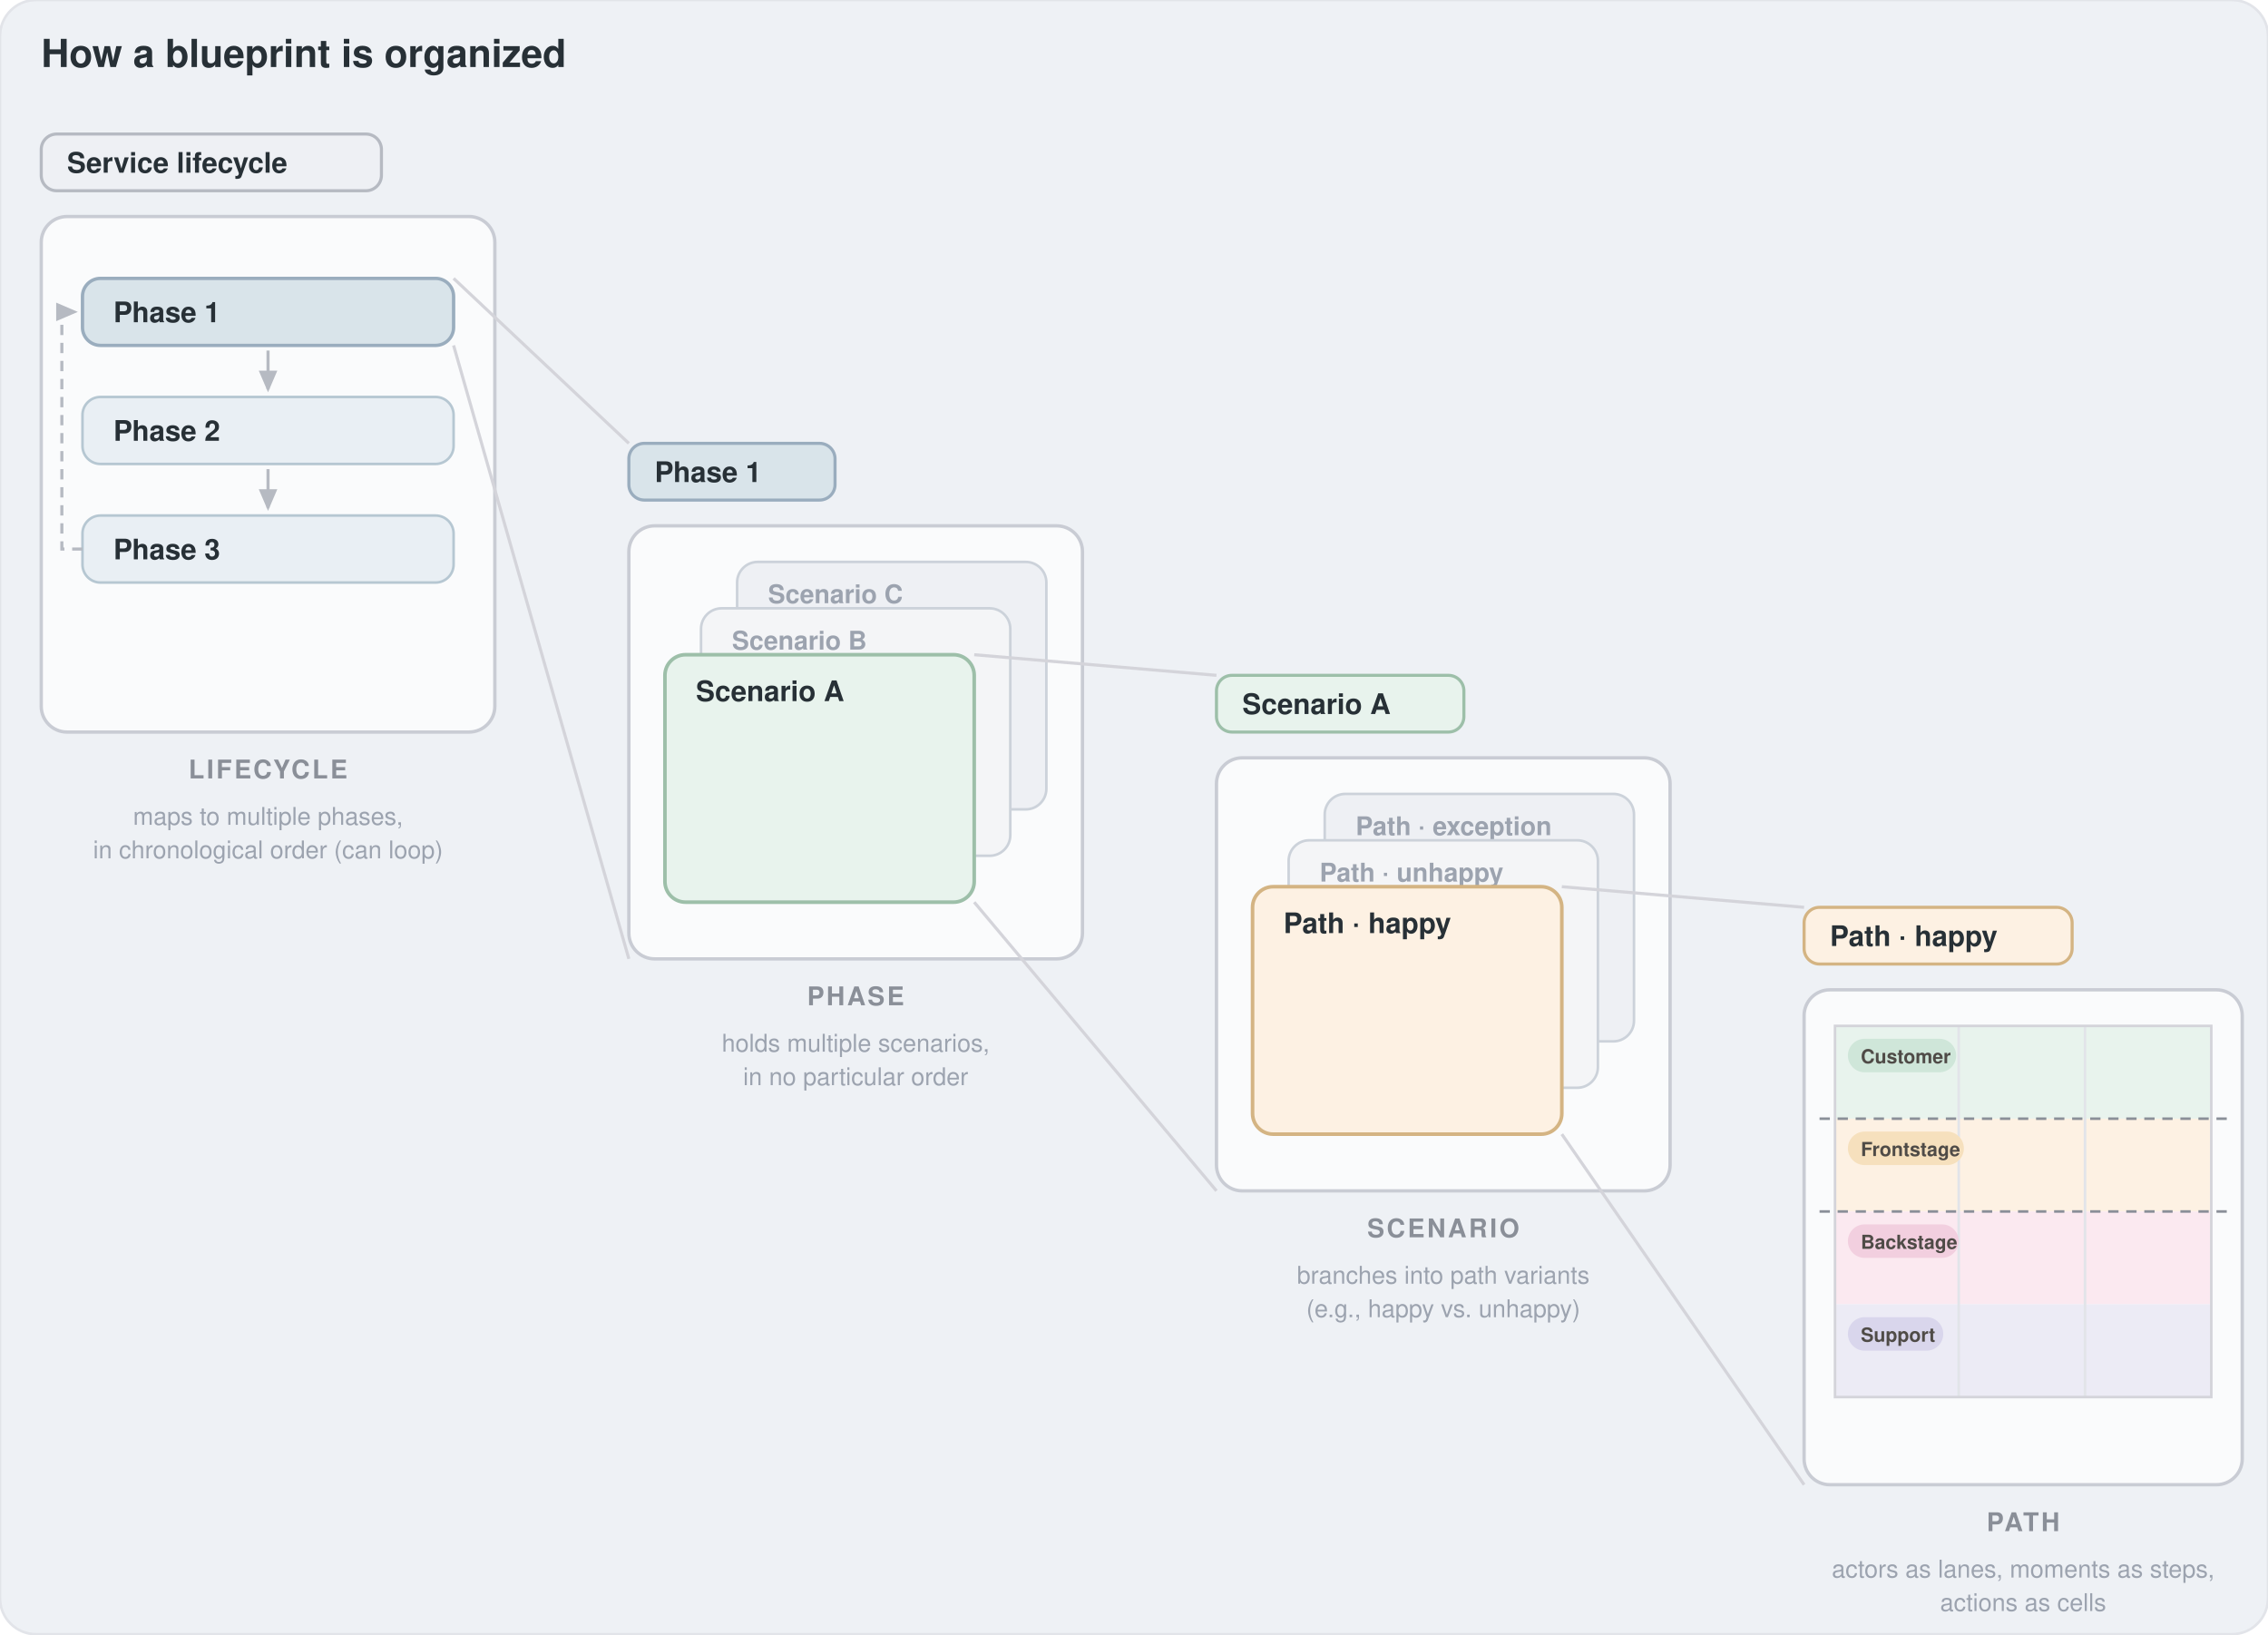
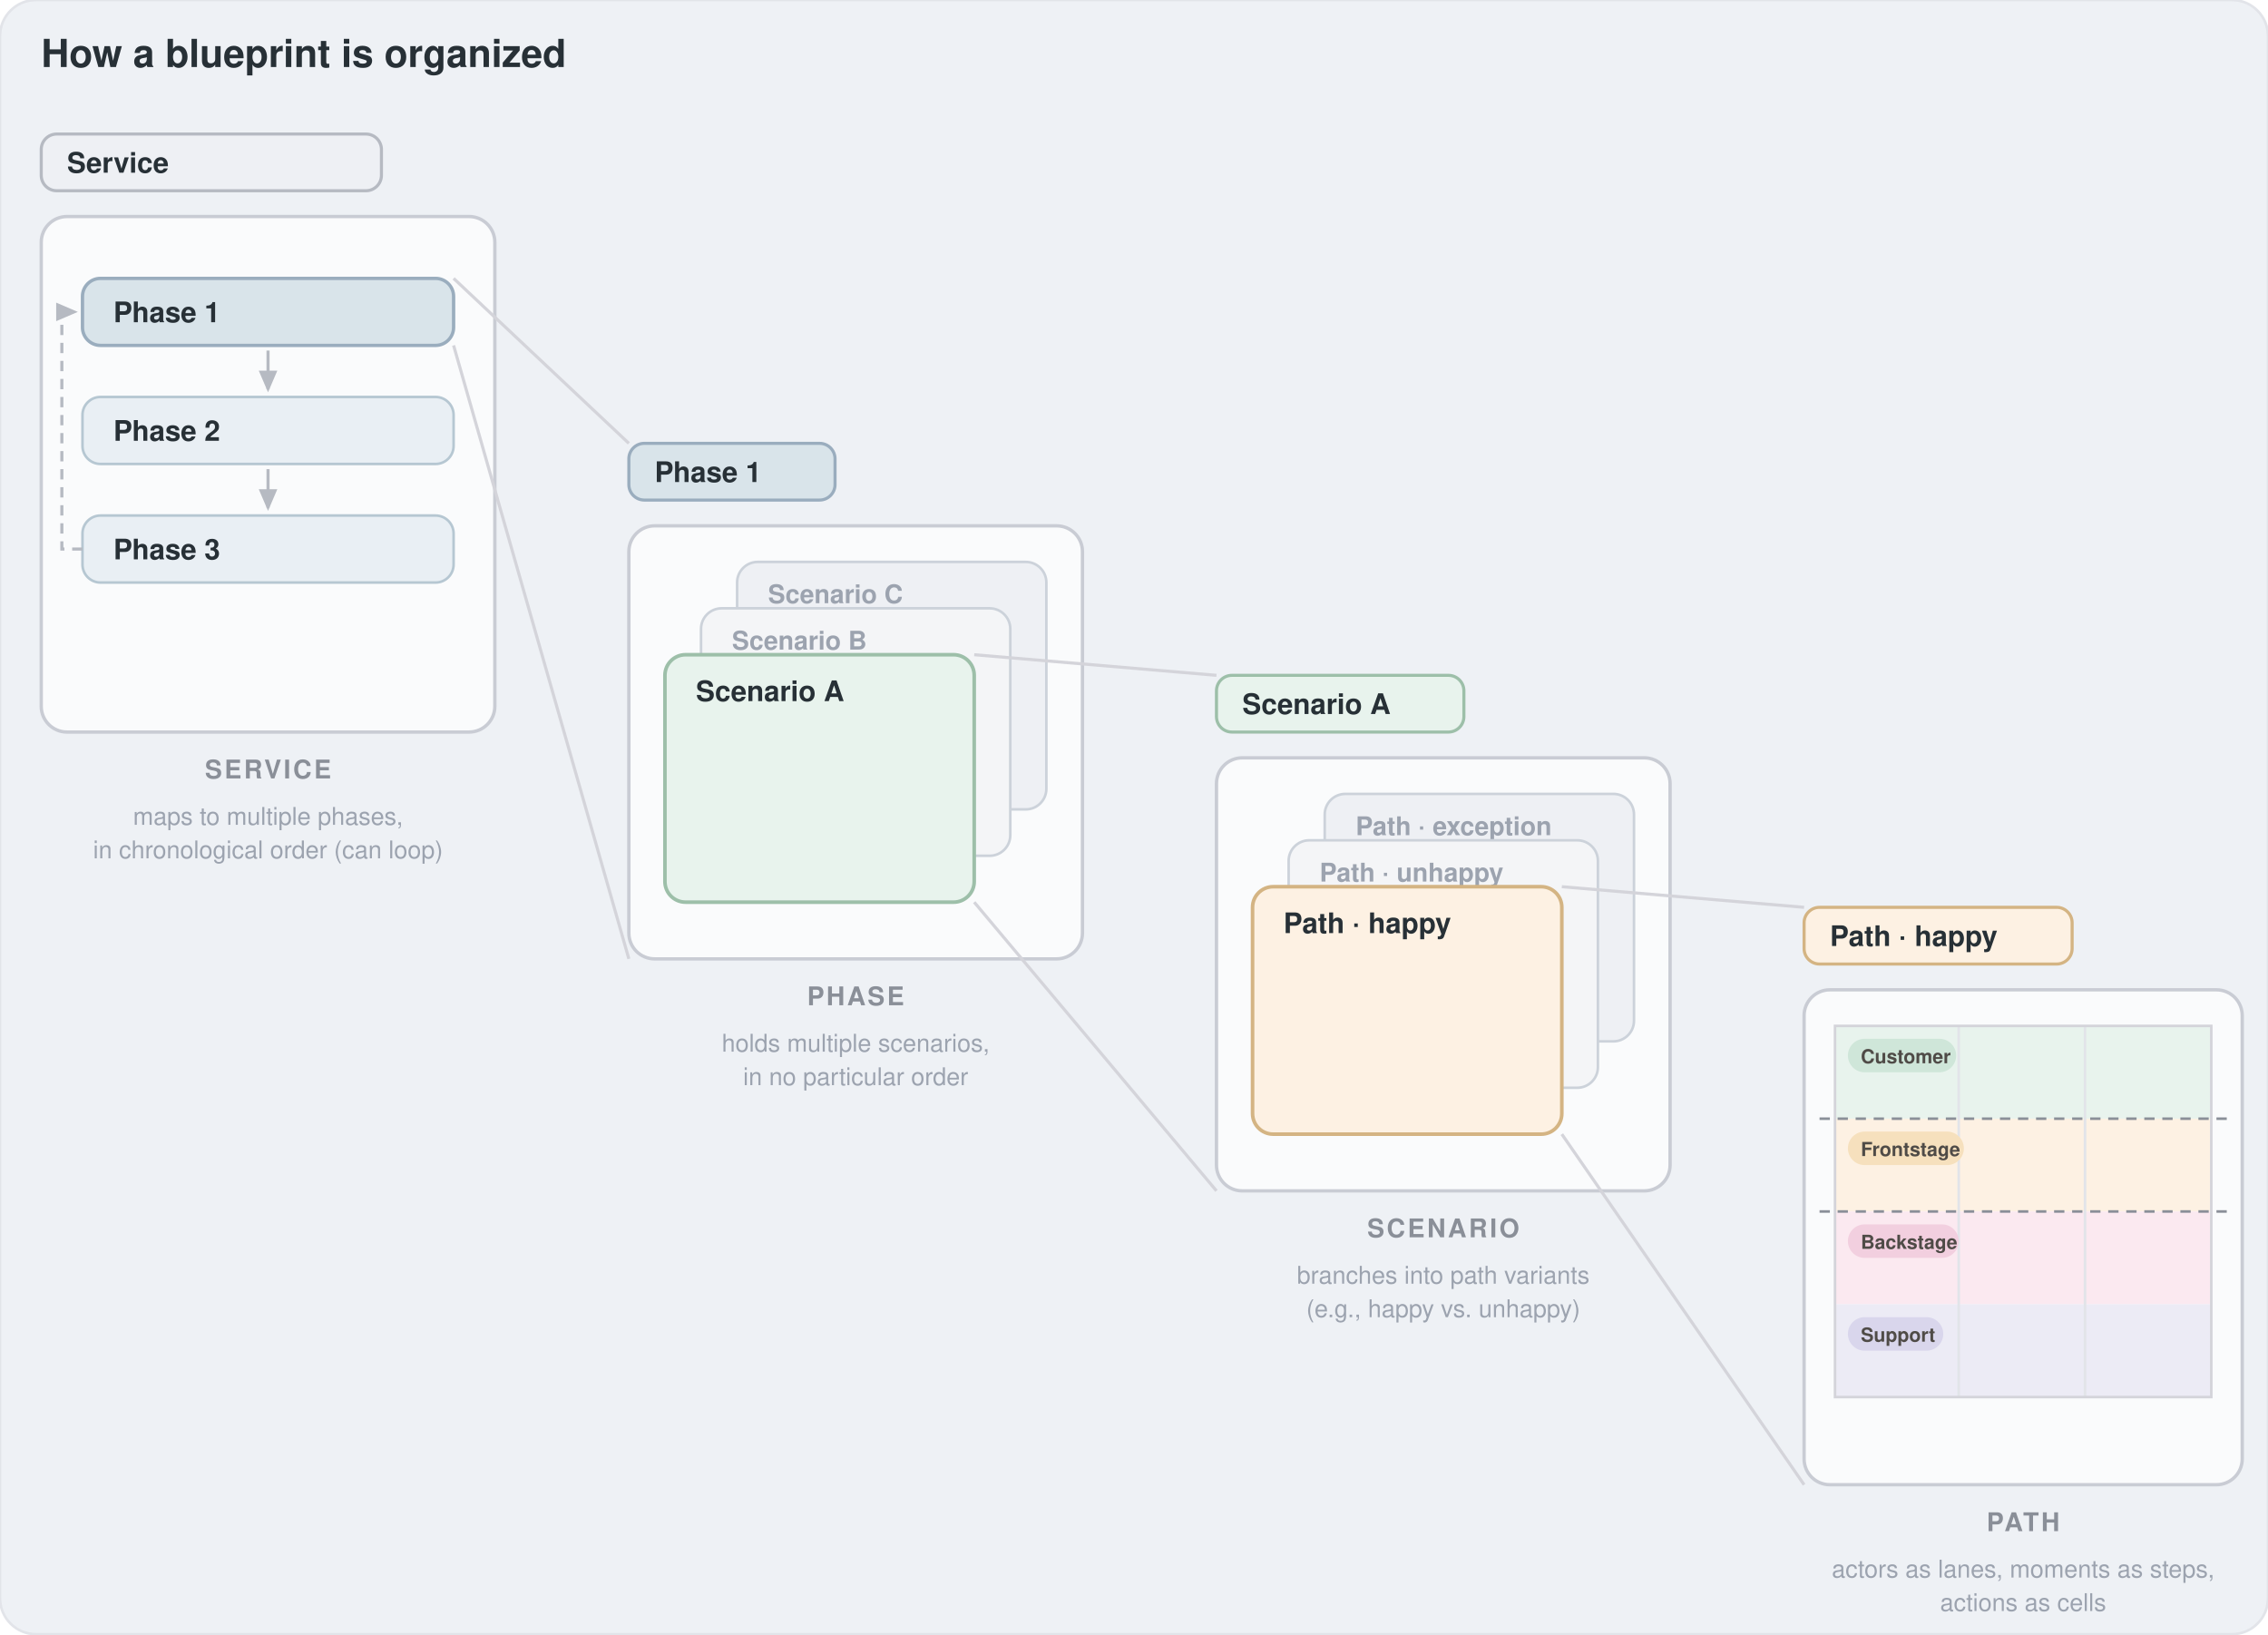
<svg xmlns="http://www.w3.org/2000/svg" viewBox="0 -44 880 634" font-family="-apple-system, 'Segoe UI', Helvetica, Arial, sans-serif">
  <style>
    .head { font-size: 10px; font-weight: 700; letter-spacing: .09em; fill: #8a8f98; }
    .title { font-size: 11px; font-weight: 700; fill: #273036; }
    .titleDim { font-size: 10px; font-weight: 600; fill: #9ca3af; }
    .chip { font-size: 11px; font-weight: 600; fill: #273036; }
    .sub { font-size: 9.5px; fill: #9ca3af; }
    .pill { font-size: 7.5px; font-weight: 700; fill: #4f4b47; }
    .seq { stroke: #b6bac2; stroke-width: 1.2; fill: none; marker-end: url(#triL); }
    .loop { stroke: #b6bac2; stroke-width: 1.2; fill: none; stroke-dasharray: 4 3; marker-end: url(#triL); }
    .zoom { stroke: #d4d4da; stroke-width: 1.2; fill: none; }
    .boundary { stroke: #8a8f98; stroke-width: 1; stroke-dasharray: 4 3; }
  </style>
  <defs>
    <marker id="triL" markerWidth="8" markerHeight="8" refX="6" refY="3" orient="auto">
      <path d="M0,0 L7,3 L0,6 Z" fill="#b6bac2" />
    </marker>
  </defs>
  <rect x="0" y="-44" width="880" height="634" rx="14" fill="#eef1f5" stroke="#e2e4e9" />
  <text x="16" y="-18" font-size="15" font-weight="700" fill="#273036">How a blueprint is organized</text>
  <rect x="16" y="8" width="132" height="22" rx="6" fill="#eef0f4" stroke="#b6bac2" stroke-width="1.2" />
-   <text x="26" y="23" class="title">Service lifecycle</text>
+   <text x="26" y="23" class="title">Service</text>
  <rect x="16" y="40" width="176" height="200" rx="10" fill="#fafbfc" stroke="#c9ccd4" stroke-width="1.3" />
  <rect x="32" y="64" width="144" height="26" rx="7" fill="#d9e4ea" stroke="#9aadbe" stroke-width="1.3" />
  <text x="44" y="81" class="chip">Phase 1</text>
  <path class="seq" d="M104,92 L104,107" />
  <rect x="32" y="110" width="144" height="26" rx="7" fill="#e9eff4" stroke="#b6c7d2" />
  <text x="44" y="127" class="chip" fill="#4b5563">Phase 2</text>
  <path class="seq" d="M104,138 L104,153" />
  <rect x="32" y="156" width="144" height="26" rx="7" fill="#e9eff4" stroke="#b6c7d2" />
  <text x="44" y="173" class="chip" fill="#4b5563">Phase 3</text>
  <path class="loop" d="M32,169 L24,169 L24,77 L29,77" />
-   <text x="104" y="258" text-anchor="middle" class="head">LIFECYCLE</text>
+   <text x="104" y="258" text-anchor="middle" class="head">SERVICE</text>
  <text x="104" y="276" text-anchor="middle" class="sub">maps to multiple phases,</text>
  <text x="104" y="289" text-anchor="middle" class="sub">in chronological order (can loop)</text>
  <path class="zoom" d="M176,64 L244,128" />
  <path class="zoom" d="M176,90 L244,328" />
  <rect x="244" y="128" width="80" height="22" rx="6" fill="#d9e4ea" stroke="#9aadbe" stroke-width="1.2" />
  <text x="254" y="143" class="title">Phase 1</text>
  <rect x="244" y="160" width="176" height="168" rx="10" fill="#fafbfc" stroke="#c9ccd4" stroke-width="1.3" />
  <rect x="286" y="174" width="120" height="96" rx="8" fill="#eef0f4" stroke="#ccd2da" />
  <text x="298" y="190" class="titleDim">Scenario C</text>
  <rect x="272" y="192" width="120" height="96" rx="8" fill="#f4f5f7" stroke="#ccd2da" />
  <text x="284" y="208" class="titleDim">Scenario B</text>
  <rect x="258" y="210" width="120" height="96" rx="8" fill="#e8f3ed" stroke="#9dbfa9" stroke-width="1.4" />
  <text x="270" y="228" class="title">Scenario A</text>
  <text x="332" y="346" text-anchor="middle" class="head">PHASE</text>
  <text x="332" y="364" text-anchor="middle" class="sub">holds multiple scenarios,</text>
  <text x="332" y="377" text-anchor="middle" class="sub">in no particular order</text>
  <path class="zoom" d="M378,210 L472,218" />
  <path class="zoom" d="M378,306 L472,418" />
  <rect x="472" y="218" width="96" height="22" rx="6" fill="#e8f3ed" stroke="#9dbfa9" stroke-width="1.2" />
  <text x="482" y="233" class="title">Scenario A</text>
  <rect x="472" y="250" width="176" height="168" rx="10" fill="#fafbfc" stroke="#c9ccd4" stroke-width="1.3" />
  <rect x="514" y="264" width="120" height="96" rx="8" fill="#eef0f4" stroke="#ccd2da" />
  <text x="526" y="280" class="titleDim">Path · exception</text>
  <rect x="500" y="282" width="120" height="96" rx="8" fill="#f4f5f7" stroke="#ccd2da" />
  <text x="512" y="298" class="titleDim">Path · unhappy</text>
  <rect x="486" y="300" width="120" height="96" rx="8" fill="#fdf1e3" stroke="#d4b483" stroke-width="1.4" />
  <text x="498" y="318" class="title">Path · happy</text>
  <text x="560" y="436" text-anchor="middle" class="head">SCENARIO</text>
  <text x="560" y="454" text-anchor="middle" class="sub">branches into path variants</text>
  <text x="560" y="467" text-anchor="middle" class="sub">(e.g., happy vs. unhappy)</text>
  <path class="zoom" d="M606,300 L700,308" />
  <path class="zoom" d="M606,396 L700,532" />
  <rect x="700" y="308" width="104" height="22" rx="6" fill="#fdf1e3" stroke="#d4b483" stroke-width="1.2" />
  <text x="710" y="323" class="title">Path · happy</text>
  <rect x="700" y="340" width="170" height="192" rx="10" fill="#fafbfc" stroke="#c9ccd4" stroke-width="1.3" />
  <rect x="712" y="354" width="146" height="36" fill="#e8f3ed" />
  <rect x="712" y="390" width="146" height="36" fill="#fdf1e3" />
  <rect x="712" y="426" width="146" height="36" fill="#fbe9f0" />
  <rect x="712" y="462" width="146" height="36" fill="#ecebf5" />
  <g stroke="#e2e4e9" stroke-width="1">
    <line x1="760" y1="354" x2="760" y2="498" />
    <line x1="809" y1="354" x2="809" y2="498" />
  </g>
  <rect x="712" y="354" width="146" height="144" fill="none" stroke="#d4d4da" />
  <line class="boundary" x1="706" y1="390" x2="864" y2="390" />
  <line class="boundary" x1="706" y1="426" x2="864" y2="426" />
  <g>
    <rect x="717" y="359" width="42" height="13" rx="6.5" fill="#cfe6d9" />
    <text x="722" y="368.5" class="pill">Customer</text>
    <rect x="717" y="395" width="45" height="13" rx="6.5" fill="#f6e0bd" />
    <text x="722" y="404.5" class="pill">Frontstage</text>
    <rect x="717" y="431" width="43" height="13" rx="6.5" fill="#f2cfdf" />
    <text x="722" y="440.5" class="pill">Backstage</text>
    <rect x="717" y="467" width="37" height="13" rx="6.5" fill="#d9d6ec" />
    <text x="722" y="476.5" class="pill">Support</text>
  </g>
  <text x="785" y="550" text-anchor="middle" class="head">PATH</text>
  <text x="785" y="568" text-anchor="middle" class="sub">actors as lanes, moments as steps,</text>
  <text x="785" y="581" text-anchor="middle" class="sub">actions as cells</text>
</svg>
